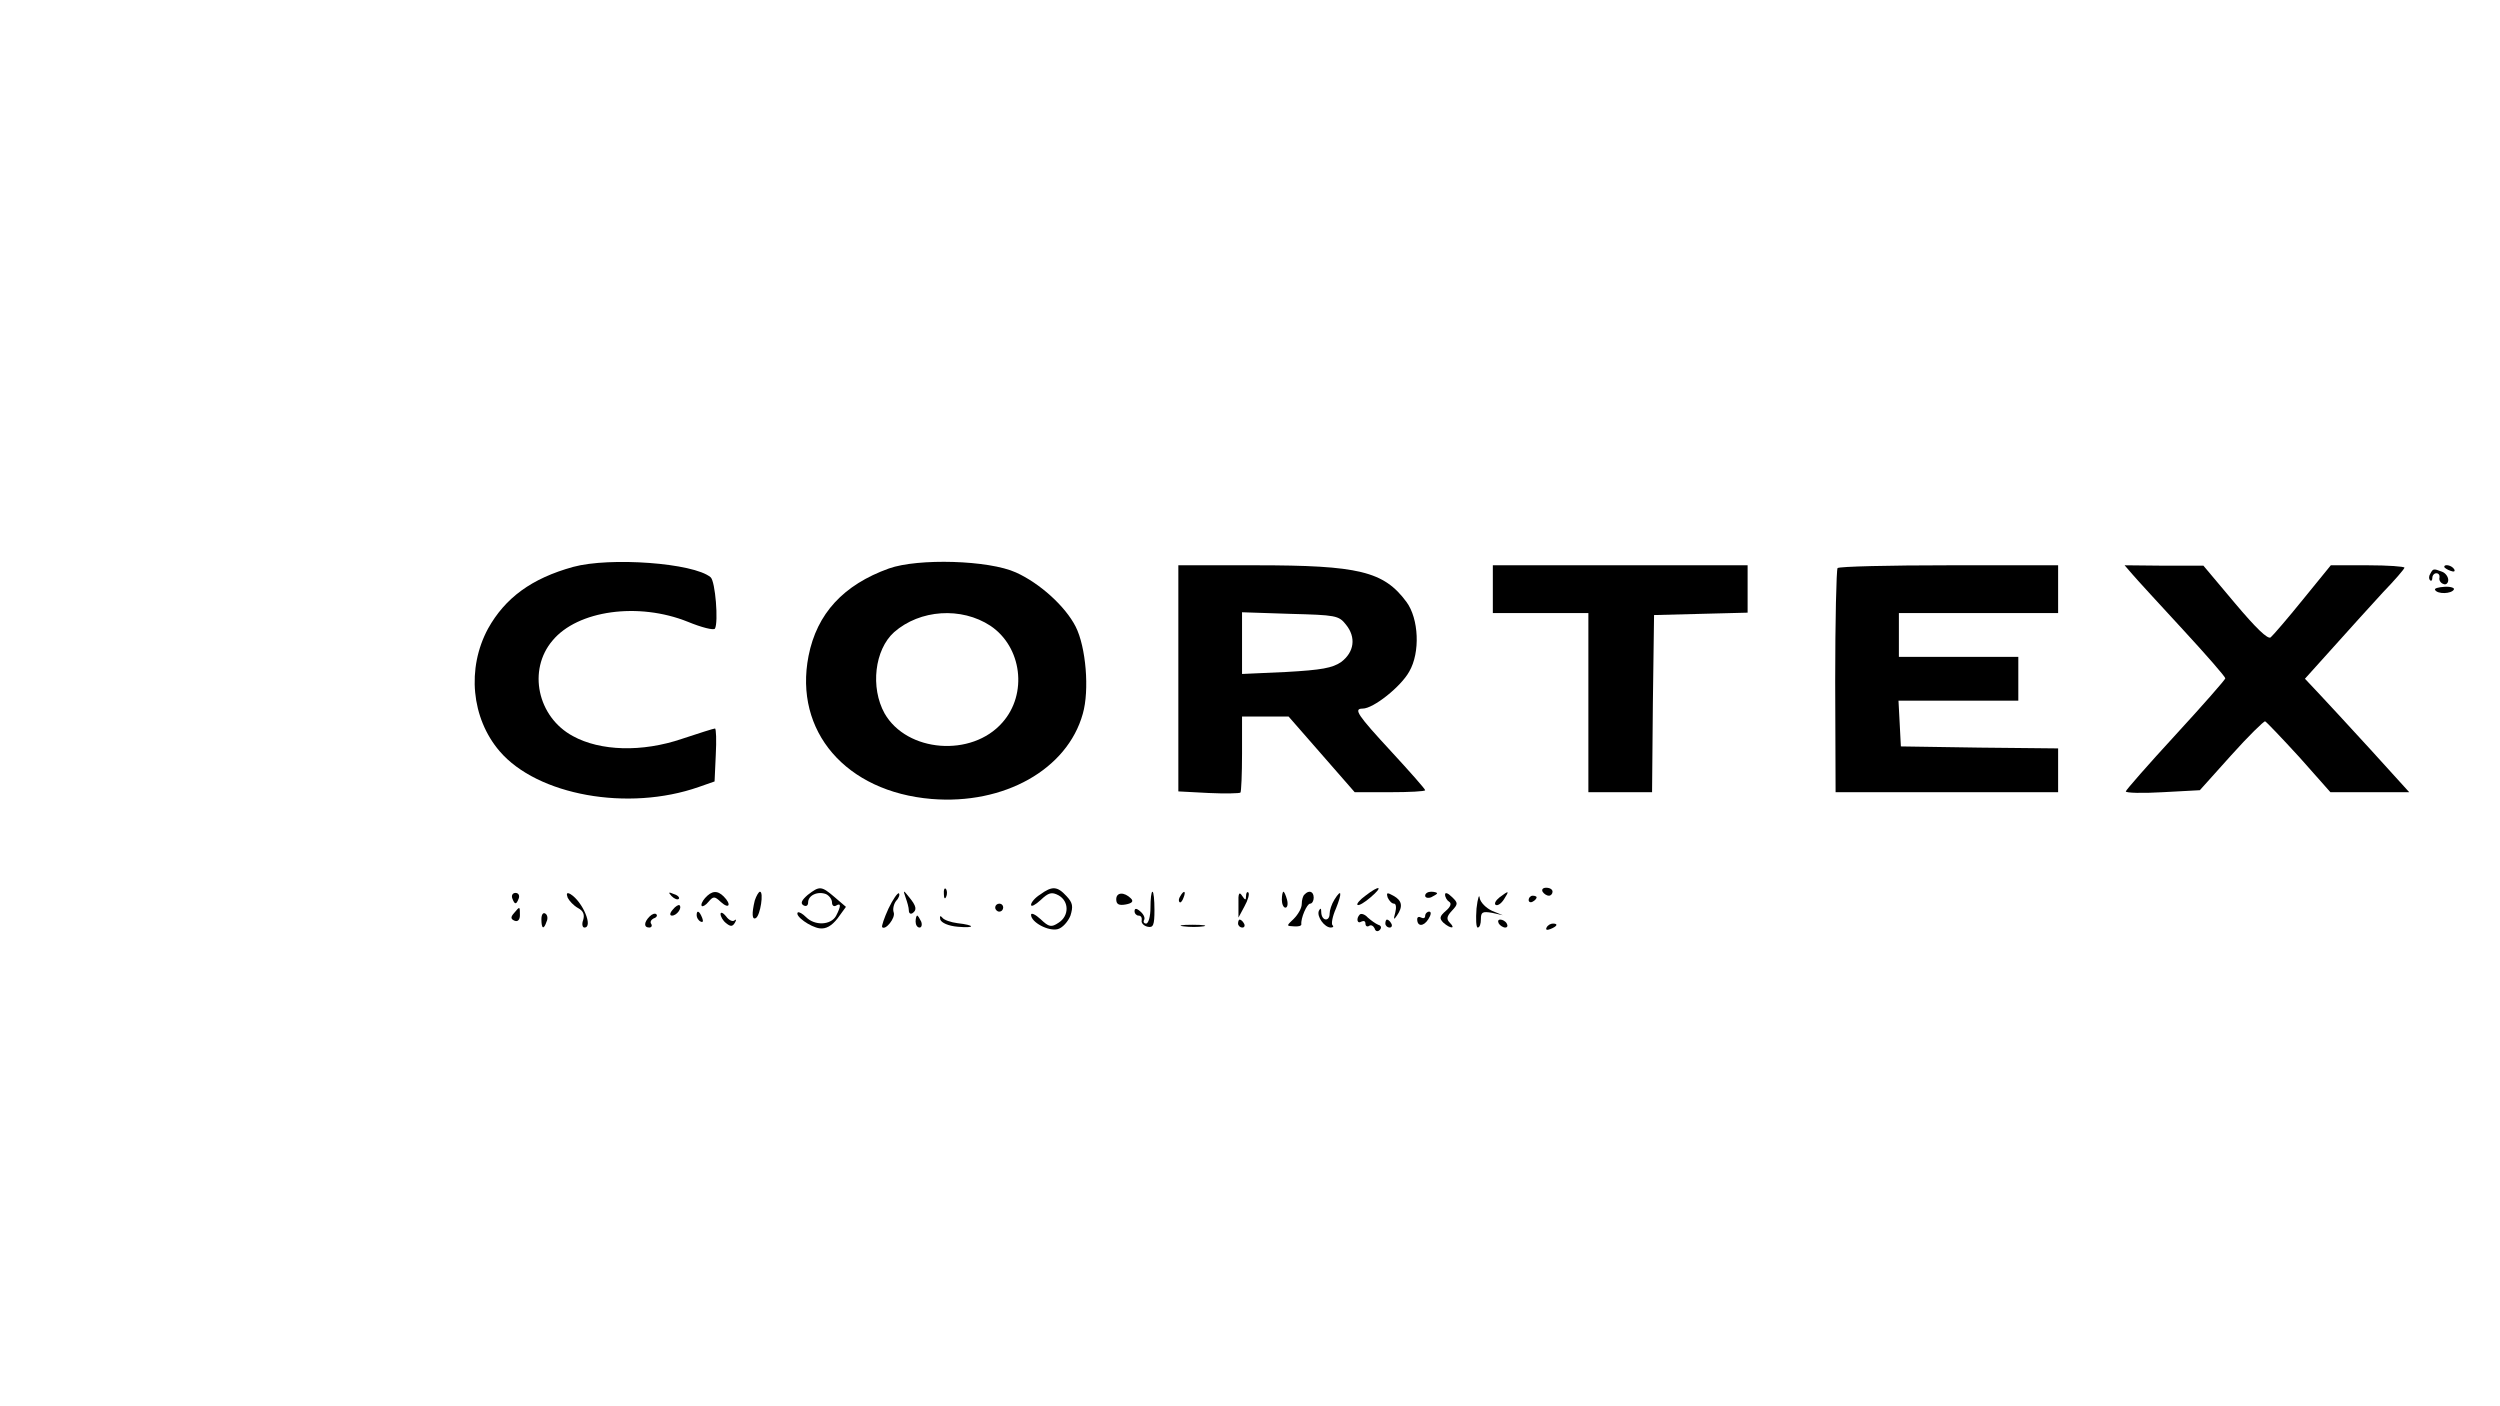
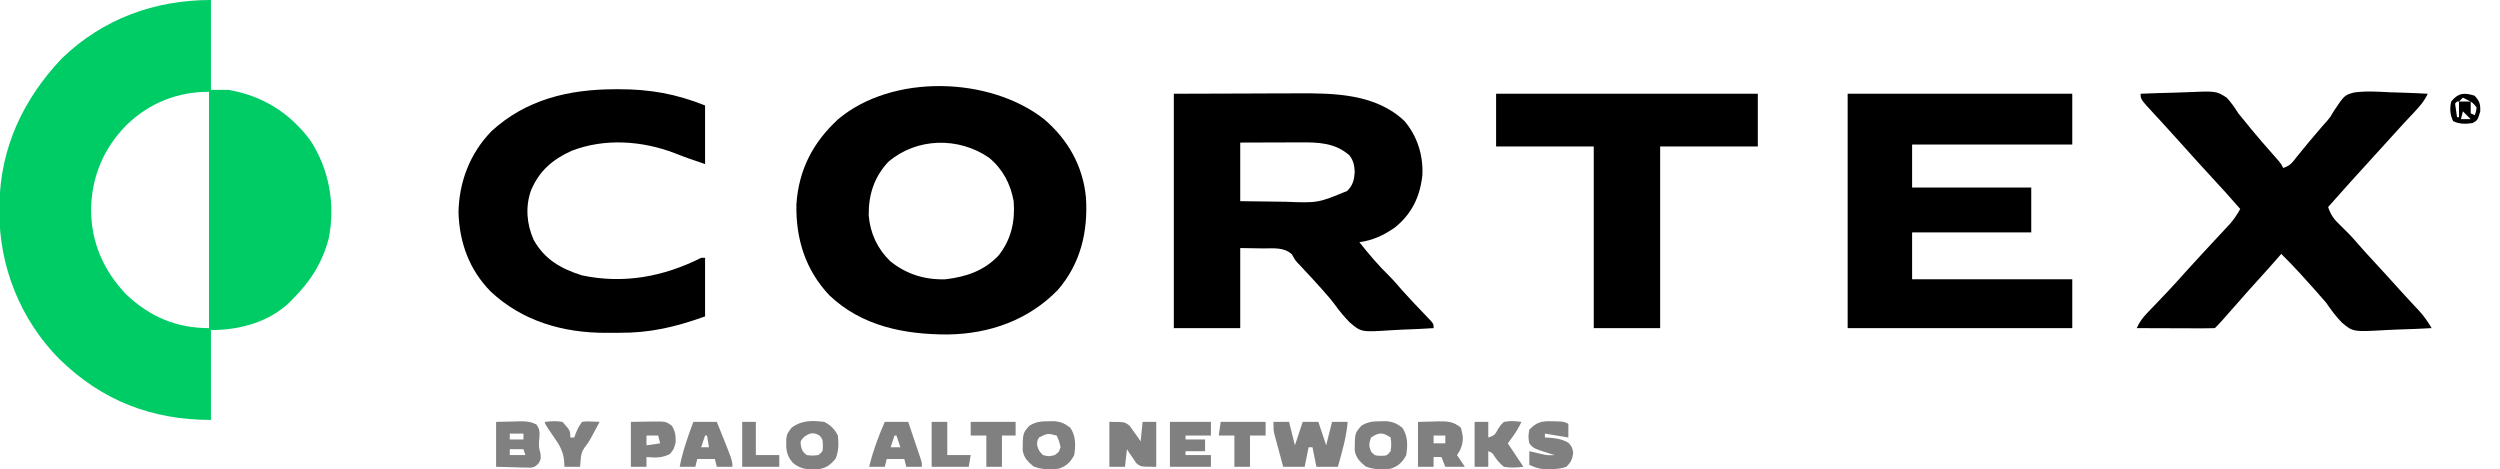
- <svg xmlns="http://www.w3.org/2000/svg" version="1.0" width="628pt" height="353pt" viewBox="0 0 628 353" preserveAspectRatio="xMidYMid meet">
-   <g transform="translate(0,353) scale(0.1,-0.1)" fill="#000000" stroke="none">
-     <path d="M1440 2106 c-105 -29 -171 -78 -214 -155 -54 -100 -42 -225 29 -308 95 -111 323 -152 500 -90 l40 14 3 66 c2 37 1 67 -2 67 -3 0 -41 -12 -83 -26 -100 -34 -205 -31 -274 7 -89 48 -114 166 -51 240 63 76 216 97 340 47 34 -14 65 -22 68 -17 9 16 1 119 -11 129 -43 36 -253 51 -345 26z" />
-     <path d="M2233 2102 c-114 -41 -181 -113 -202 -220 -37 -189 94 -341 309 -359 182 -15 341 74 380 214 17 59 8 168 -18 219 -26 51 -90 109 -150 136 -68 31 -246 36 -319 10z m255 -144 c79 -53 94 -171 30 -243 -77 -88 -240 -75 -296 23 -36 65 -25 160 24 204 65 57 169 64 242 16z" />
-     <path d="M2960 1826 l0 -284 76 -4 c42 -2 78 -1 80 1 2 2 4 46 4 98 l0 93 58 0 59 0 83 -95 83 -95 89 0 c48 0 88 2 88 5 0 3 -38 46 -85 97 -85 92 -96 108 -72 108 27 0 96 55 117 93 28 48 24 133 -7 175 -57 77 -120 92 -378 92 l-195 0 0 -284z m421 135 c26 -32 21 -69 -12 -94 -22 -15 -49 -20 -138 -25 l-111 -5 0 77 0 78 121 -4 c114 -3 122 -4 140 -27z" />
-     <path d="M3750 2050 l0 -60 120 0 120 0 0 -225 0 -225 80 0 80 0 2 223 3 222 118 3 117 3 0 59 0 60 -320 0 -320 0 0 -60z" />
-     <path d="M4616 2103 c-3 -4 -6 -132 -6 -285 l1 -278 280 0 279 0 0 55 0 55 -197 2 -198 3 -3 58 -3 57 151 0 150 0 0 55 0 55 -150 0 -150 0 0 55 0 55 200 0 200 0 0 60 0 60 -273 0 c-151 0 -277 -3 -281 -7z" />
-     <path d="M5356 2088 c11 -13 68 -75 127 -139 59 -64 107 -119 107 -123 0 -3 -56 -67 -125 -142 -69 -75 -125 -139 -125 -142 0 -4 42 -5 93 -2 l93 5 79 88 c43 48 82 86 85 85 4 -2 42 -42 86 -90 l78 -88 99 0 99 0 -98 108 c-54 59 -113 123 -131 142 l-33 35 72 80 c39 44 95 105 124 137 30 31 54 59 54 62 0 3 -42 6 -92 6 l-93 0 -70 -86 c-38 -47 -75 -90 -81 -95 -7 -6 -37 23 -90 86 l-79 94 -99 0 -99 1 19 -22z" />
-     <path d="M6140 2106 c0 -2 7 -7 16 -10 8 -3 12 -2 9 4 -6 10 -25 14 -25 6z" />
-     <path d="M6105 2089 c-4 -6 -4 -13 -1 -16 3 -4 6 -1 6 5 0 7 5 12 10 12 6 0 9 -5 8 -11 -2 -6 3 -14 10 -16 6 -3 12 2 12 10 0 8 -7 18 -16 21 -21 8 -22 8 -29 -5z" />
-     <path d="M6117 2048 c6 -11 41 -10 47 1 3 4 -8 8 -23 7 -16 -1 -27 -4 -24 -8z" />
-     <path d="M2029 1282 c-15 -13 -19 -21 -11 -26 7 -4 12 -1 12 7 0 18 24 29 45 21 8 -4 15 -13 15 -21 0 -8 5 -11 10 -8 13 8 13 -1 0 -26 -13 -23 -53 -25 -75 -3 -9 9 -18 14 -21 12 -8 -9 32 -37 55 -40 16 -2 30 6 45 25 l21 29 -28 24 c-34 29 -38 29 -68 6z" />
-     <path d="M2371 1284 c0 -11 3 -14 6 -6 3 7 2 16 -1 19 -3 4 -6 -2 -5 -13z" />
-     <path d="M2613 1283 c-13 -8 -23 -20 -23 -26 0 -6 11 0 24 12 20 19 28 21 45 12 27 -15 27 -52 0 -69 -18 -12 -24 -11 -45 9 -13 12 -24 17 -24 11 0 -19 44 -42 67 -36 12 3 26 19 32 34 7 23 6 32 -10 49 -23 25 -36 26 -66 4z" />
-     <path d="M3430 1280 c-14 -10 -23 -21 -20 -23 3 -3 18 6 33 19 33 28 23 32 -13 4z" />
-     <path d="M3875 1290 c3 -5 10 -10 16 -10 5 0 9 5 9 10 0 6 -7 10 -16 10 -8 0 -12 -4 -9 -10z" />
-     <path d="M1287 1273 c6 -16 10 -16 16 0 3 8 -1 14 -8 14 -7 0 -11 -6 -8 -14z" />
-     <path d="M1426 1275 c4 -8 15 -20 26 -26 13 -7 17 -16 13 -30 -4 -10 -2 -19 3 -19 23 0 -4 65 -35 84 -9 5 -11 2 -7 -9z" />
-     <path d="M1687 1279 c7 -7 15 -10 18 -7 3 3 -2 9 -12 12 -14 6 -15 5 -6 -5z" />
-     <path d="M1771 1274 c-7 -8 -11 -17 -8 -20 2 -2 10 2 17 11 12 14 15 14 31 -1 21 -19 27 -6 7 14 -16 16 -30 15 -47 -4z" />
-     <path d="M1896 1268 c-8 -33 -7 -50 3 -44 11 7 20 66 10 66 -3 0 -9 -10 -13 -22z" />
-     <path d="M2232 1248 c-11 -24 -18 -45 -16 -47 8 -9 34 23 29 37 -3 8 0 21 6 29 7 7 10 16 7 19 -3 2 -15 -15 -26 -38z" />
-     <path d="M2275 1275 c4 -11 8 -25 8 -32 0 -7 4 -10 9 -7 12 8 10 18 -8 40 -15 19 -16 19 -9 -1z" />
-     <path d="M2804 1271 c0 -13 7 -16 24 -13 16 3 20 8 13 15 -17 17 -37 16 -37 -2z" />
-     <path d="M2890 1250 c0 -22 -5 -40 -11 -40 -5 0 -8 4 -5 9 3 5 -1 14 -9 21 -10 9 -15 9 -15 1 0 -6 5 -11 10 -11 6 0 9 -5 8 -12 -2 -6 5 -14 15 -16 14 -3 17 4 17 42 0 25 -2 46 -5 46 -3 0 -5 -18 -5 -40z" />
-     <path d="M2965 1279 c-4 -6 -5 -12 -2 -15 2 -3 7 2 10 11 7 17 1 20 -8 4z" />
-     <path d="M3111 1260 l0 -35 15 28 c9 16 13 31 10 35 -3 3 -6 -1 -6 -9 0 -11 -2 -11 -10 1 -7 11 -10 6 -9 -20z" />
-     <path d="M3220 1270 c0 -11 4 -20 9 -20 5 0 7 9 4 20 -3 11 -7 20 -9 20 -2 0 -4 -9 -4 -20z" />
-     <path d="M3277 1283 c-4 -3 -7 -14 -7 -24 0 -10 -9 -26 -20 -37 -19 -18 -19 -18 0 -19 11 -1 19 1 19 5 -2 15 14 52 22 52 5 0 9 7 9 15 0 16 -12 20 -23 8z" />
-     <path d="M3352 1270 c-7 -11 -12 -27 -12 -35 0 -21 -20 -19 -21 3 0 11 -2 12 -6 4 -6 -14 14 -42 30 -42 6 0 8 3 4 6 -3 4 0 22 9 42 16 40 14 51 -4 22z" />
-     <path d="M3486 1275 c4 -8 10 -15 16 -15 5 0 6 -10 3 -22 -5 -18 -4 -20 4 -8 16 23 13 38 -9 50 -16 9 -18 8 -14 -5z" />
-     <path d="M3580 1280 c0 -5 7 -7 15 -4 8 4 15 8 15 10 0 2 -7 4 -15 4 -8 0 -15 -4 -15 -10z" />
-     <path d="M3630 1283 c0 -7 5 -15 10 -18 7 -4 4 -13 -8 -23 -16 -14 -17 -19 -6 -30 17 -15 32 -16 16 0 -9 9 -8 16 5 30 16 17 16 20 0 35 -10 10 -17 12 -17 6z" />
-     <path d="M3709 1248 c-2 -27 -1 -48 3 -48 5 0 8 9 8 21 0 18 4 20 28 16 l27 -6 -27 11 c-15 7 -29 21 -31 32 -1 12 -5 0 -8 -26z" />
-     <path d="M3767 1276 c-10 -8 -14 -16 -10 -19 5 -3 14 3 21 14 14 22 13 23 -11 5z" />
-     <path d="M3840 1269 c0 -5 5 -7 10 -4 6 3 10 8 10 11 0 2 -4 4 -10 4 -5 0 -10 -5 -10 -11z" />
-     <path d="M1690 1245 c-8 -9 -8 -15 -2 -15 12 0 26 19 19 26 -2 2 -10 -2 -17 -11z" />
-     <path d="M2500 1250 c0 -5 5 -10 10 -10 6 0 10 5 10 10 0 6 -4 10 -10 10 -5 0 -10 -4 -10 -10z" />
-     <path d="M1291 1236 c-9 -10 -8 -15 2 -19 8 -3 13 3 13 14 0 23 0 23 -15 5z" />
-     <path d="M1360 1221 c0 -25 6 -27 13 -6 4 8 2 17 -3 20 -6 4 -10 -3 -10 -14z" />
-     <path d="M1632 1228 c-15 -15 -15 -28 -1 -28 5 0 8 4 5 9 -4 5 0 11 6 14 7 2 10 7 7 10 -3 4 -11 1 -17 -5z" />
-     <path d="M1750 1231 c0 -6 4 -13 10 -16 6 -3 7 1 4 9 -7 18 -14 21 -14 7z" />
-     <path d="M1810 1234 c0 -6 6 -17 14 -23 11 -9 16 -9 22 1 4 7 4 10 -1 6 -4 -4 -14 0 -21 10 -7 9 -14 12 -14 6z" />
-     <path d="M3416 1233 c-10 -10 -7 -25 4 -18 6 3 10 1 10 -5 0 -6 4 -9 9 -6 5 4 11 0 14 -6 2 -8 8 -9 13 -4 5 5 4 11 -4 13 -7 3 -18 11 -26 18 -7 8 -16 11 -20 8z" />
-     <path d="M3580 1229 c0 -5 -4 -7 -10 -4 -5 3 -10 2 -10 -4 0 -19 16 -19 28 0 7 11 8 19 2 19 -5 0 -10 -5 -10 -11z" />
-     <path d="M2300 1215 c0 -8 4 -15 10 -15 5 0 7 7 4 15 -4 8 -8 15 -10 15 -2 0 -4 -7 -4 -15z" />
-     <path d="M2362 1220 c3 -8 20 -16 44 -18 45 -4 44 4 -1 9 -16 2 -34 8 -38 14 -5 6 -7 4 -5 -5z" />
-     <path d="M3110 1210 c0 -5 5 -10 11 -10 5 0 7 5 4 10 -3 6 -8 10 -11 10 -2 0 -4 -4 -4 -10z" />
-     <path d="M3480 1210 c0 -5 5 -10 11 -10 5 0 7 5 4 10 -3 6 -8 10 -11 10 -2 0 -4 -4 -4 -10z" />
-     <path d="M3765 1210 c3 -5 11 -10 16 -10 6 0 7 5 4 10 -3 6 -11 10 -16 10 -6 0 -7 -4 -4 -10z" />
-     <path d="M2973 1203 c15 -2 37 -2 50 0 12 2 0 4 -28 4 -27 0 -38 -2 -22 -4z" />
-     <path d="M3885 1200 c-3 -6 1 -7 9 -4 18 7 21 14 7 14 -6 0 -13 -4 -16 -10z" />
-   </g>
+ <svg xmlns="http://www.w3.org/2000/svg" version="1.1" width="1280" height="240">
+   <path d="M0 0 C0 15.18 0 30.36 0 46 C2.97 46 5.94 46 9 46 C26.421 49.066 40.384 57.722 50.938 71.938 C60.621 86.794 63.747 104.709 60.312 122.094 C57.013 134.523 51.023 143.945 42 153 C41.459 153.565 40.917 154.129 40.359 154.711 C29.502 165.075 14.504 169 0 169 C0 184.18 0 199.36 0 215 C-30.296 215 -55.838 205.148 -77.688 183.75 C-97.498 163.7 -108.459 136.42 -108.312 108.312 C-108.307 107.17 -108.301 106.027 -108.295 104.85 C-107.88 75.761 -96.131 50.704 -76.25 29.812 C-55.254 9.634 -28.906 0 0 0 Z M-42.938 63.742 C-54.862 75.667 -61.066 90.35 -61.375 107.125 C-61.327 124.066 -55.1 138.394 -43.441 150.684 C-31.32 162.185 -17.641 168 -1 168 C-1 128.07 -1 88.14 -1 47 C-17.128 47 -31.254 52.606 -42.938 63.742 Z " fill="#00CC66" transform="translate(108,0)" />
+   <path d="M0 0 C12.18 10.419 19.848 23.889 21.406 39.969 C22.562 57.457 18.7 73.922 7.031 87.406 C-7.959 102.825 -27.87 109.906 -49.219 110.21 C-71.369 110.278 -93.344 106.011 -109.969 90.156 C-122.231 77.167 -127.182 61.219 -126.836 43.574 C-125.647 25.868 -118.399 11.957 -105.477 0.012 C-77.707 -23.333 -27.957 -21.894 0 0 Z M-79.766 21.824 C-87.067 29.641 -89.961 38.751 -89.805 49.289 C-89.092 58.338 -85.316 66.409 -78.777 72.723 C-70.546 79.358 -61.122 82.276 -50.594 81.969 C-39.96 80.743 -30.649 77.622 -23.219 69.656 C-16.795 61.449 -14.789 52.196 -15.594 41.969 C-17.194 33.099 -21.256 25.401 -28.281 19.656 C-43.867 8.989 -65.226 9.403 -79.766 21.824 Z " fill="#000000" transform="translate(534.5938,61.03125)" />
+   <path d="M0 0 C19.336 -0.062 19.336 -0.062 39.062 -0.125 C43.103 -0.143 47.143 -0.161 51.305 -0.18 C56.315 -0.189 56.315 -0.189 58.676 -0.191 C60.292 -0.194 61.908 -0.201 63.524 -0.211 C82.466 -0.325 103.395 0.072 118.039 13.93 C124.634 21.591 127.77 31.597 127.25 41.672 C126.073 52.63 121.921 61.407 113.211 68.465 C107.456 72.461 101.961 75.052 95 76 C99.779 82.018 104.615 87.774 110.125 93.133 C112.485 95.483 114.628 97.982 116.793 100.512 C118.678 102.637 120.598 104.707 122.551 106.77 C123.188 107.444 123.825 108.118 124.482 108.812 C125.776 110.178 127.075 111.539 128.377 112.897 C128.973 113.526 129.57 114.156 130.184 114.805 C130.726 115.372 131.268 115.939 131.826 116.523 C133 118 133 118 133 120 C127.685 120.35 122.376 120.602 117.052 120.769 C115.248 120.839 113.444 120.934 111.643 121.056 C95.895 122.097 95.895 122.097 89.955 116.964 C87.08 114.059 84.567 110.94 82.179 107.627 C80.721 105.615 79.106 103.776 77.438 101.938 C76.924 101.342 76.411 100.746 75.883 100.133 C72.744 96.577 69.501 93.118 66.261 89.654 C65.769 89.125 65.277 88.596 64.77 88.051 C64.283 87.539 63.796 87.027 63.294 86.499 C62 85 62 85 60.402 82.156 C56.275 78.452 51.087 79.217 45.75 79.188 C39.934 79.095 39.934 79.095 34 79 C34 92.53 34 106.06 34 120 C22.78 120 11.56 120 0 120 C0 80.4 0 40.8 0 0 Z M34 25 C34 34.9 34 44.8 34 55 C39.781 55.092 45.559 55.172 51.34 55.22 C53.302 55.24 55.264 55.267 57.226 55.302 C73.767 55.943 73.767 55.943 88.752 49.764 C91.722 46.89 92.382 43.953 92.625 40 C92.436 36.605 91.991 34.298 89.938 31.562 C82.484 25.06 74.055 24.845 64.664 24.902 C63.345 24.904 63.345 24.904 61.999 24.907 C59.208 24.912 56.416 24.925 53.625 24.938 C51.725 24.943 49.826 24.947 47.926 24.951 C43.284 24.961 38.642 24.981 34 25 Z " fill="#000000" transform="translate(601,48)" />
+   <path d="M0 0 C37.95 0 75.9 0 115 0 C115 8.58 115 17.16 115 26 C87.94 26 60.88 26 33 26 C33 33.26 33 40.52 33 48 C53.13 48 73.26 48 94 48 C94 55.59 94 63.18 94 71 C73.87 71 53.74 71 33 71 C33 78.92 33 86.84 33 95 C60.06 95 87.12 95 115 95 C115 103.25 115 111.5 115 120 C77.05 120 39.1 120 0 120 C0 80.4 0 40.8 0 0 Z " fill="#000000" transform="translate(946,48)" />
+   <path d="M0 0 C5.674 -0.249 11.345 -0.429 17.023 -0.549 C18.95 -0.599 20.878 -0.667 22.804 -0.754 C38.784 -1.457 38.784 -1.457 44.175 2.088 C46.461 4.616 48.218 7.102 50 10 C51.396 11.746 52.811 13.477 54.25 15.188 C54.977 16.087 55.704 16.987 56.453 17.914 C60.106 22.387 63.934 26.713 67.747 31.05 C68.284 31.664 68.822 32.278 69.375 32.91 C69.857 33.458 70.339 34.006 70.836 34.571 C72 36 72 36 73 38 C76.7 36.767 77.547 35.362 79.938 32.312 C83.96 27.272 88.091 22.352 92.31 17.476 C92.774 16.939 93.237 16.401 93.715 15.848 C94.23 15.278 94.745 14.709 95.275 14.123 C97.143 11.922 97.143 11.922 98.881 8.913 C104.317 0.774 104.317 0.774 109.159 -0.623 C115.305 -1.496 121.45 -1.095 127.625 -0.75 C129.506 -0.69 131.388 -0.635 133.27 -0.586 C137.851 -0.455 142.423 -0.248 147 0 C145.134 4.025 142.468 6.937 139.438 10.125 C138.343 11.292 137.249 12.46 136.156 13.629 C135.617 14.203 135.079 14.776 134.523 15.368 C132.465 17.573 130.449 19.814 128.438 22.062 C125.149 25.731 121.833 29.372 118.5 33 C110.915 41.258 103.438 49.61 96 58 C97.352 62.084 99.069 64.377 102.188 67.312 C105.014 70.045 107.752 72.767 110.312 75.75 C113.42 79.369 116.632 82.878 119.875 86.375 C124.191 91.032 128.468 95.719 132.699 100.453 C134.417 102.354 136.147 104.237 137.895 106.109 C138.389 106.642 138.884 107.174 139.394 107.722 C140.354 108.753 141.317 109.78 142.283 110.803 C144.97 113.694 147.024 116.597 149 120 C143.239 120.324 137.483 120.559 131.715 120.714 C129.759 120.779 127.803 120.867 125.85 120.981 C108.743 121.947 108.743 121.947 103.088 117.191 C99.979 114.063 97.495 110.629 95 107 C93.833 105.628 92.652 104.268 91.438 102.938 C90.913 102.332 90.388 101.726 89.848 101.102 C87.391 98.307 84.887 95.558 82.375 92.812 C81.919 92.313 81.463 91.813 80.994 91.299 C78.073 88.114 75.074 85.035 72 82 C71.611 82.45 71.221 82.9 70.82 83.363 C67.262 87.454 63.654 91.494 60 95.5 C56.555 99.278 53.155 103.087 49.801 106.945 C40.908 117.092 40.908 117.092 38 120 C35.043 120.089 32.109 120.115 29.152 120.098 C27.823 120.096 27.823 120.096 26.466 120.093 C23.623 120.088 20.78 120.075 17.938 120.062 C16.015 120.057 14.092 120.053 12.17 120.049 C7.447 120.038 2.723 120.021 -2 120 C-0.609 116.888 1.023 114.696 3.379 112.242 C4.048 111.539 4.718 110.836 5.407 110.112 C6.474 109.005 6.474 109.005 7.562 107.875 C9.028 106.337 10.493 104.798 11.957 103.258 C13.012 102.15 13.012 102.15 14.088 101.021 C17.056 97.884 19.931 94.668 22.805 91.445 C25.467 88.479 28.169 85.551 30.875 82.625 C31.629 81.808 31.629 81.808 32.399 80.974 C34.959 78.201 37.527 75.435 40.105 72.68 C41.091 71.62 42.077 70.56 43.062 69.5 C43.94 68.562 44.818 67.623 45.723 66.656 C47.821 64.209 49.444 61.815 51 59 C46.305 53.528 41.452 48.215 36.552 42.928 C31.986 37.995 27.483 33.008 23 28 C17.078 21.394 17.078 21.394 11.094 14.844 C10.601 14.309 10.107 13.774 9.599 13.222 C8.64 12.183 7.68 11.146 6.717 10.11 C0 2.832 0 2.832 0 0 Z " fill="#000000" transform="translate(1096,48)" />
+   <path d="M0 0 C0.688 -0.003 1.375 -0.005 2.084 -0.008 C18.049 -0.014 31.397 2.346 46.312 8.312 C46.312 18.212 46.312 28.113 46.312 38.312 C41.021 36.549 35.953 34.82 30.812 32.75 C14.079 26.323 -5.176 24.97 -22.125 31.562 C-31.92 36.045 -38.673 41.894 -42.863 51.93 C-45.751 60.277 -45.039 68.963 -41.496 77.023 C-35.932 87.12 -27.504 91.904 -16.688 95.312 C4.572 99.807 25.06 96.026 44.312 86.312 C44.972 86.312 45.633 86.312 46.312 86.312 C46.312 96.213 46.312 106.112 46.312 116.312 C30.842 121.838 17.986 124.852 1.83 124.704 C-0.254 124.687 -2.336 124.704 -4.42 124.723 C-26.332 124.758 -47.181 118.81 -63.43 103.605 C-74.343 92.522 -79.419 78.708 -79.938 63.25 C-79.7 47.476 -74.085 32.849 -63.055 21.484 C-45.291 5.187 -23.468 0.085 0 0 Z " fill="#000000" transform="translate(314.6875,45.6875)" />
+   <path d="M0 0 C44.22 0 88.44 0 134 0 C134 8.91 134 17.82 134 27 C117.5 27 101 27 84 27 C84 57.69 84 88.38 84 120 C72.78 120 61.56 120 50 120 C50 89.31 50 58.62 50 27 C33.5 27 17 27 0 27 C0 18.09 0 9.18 0 0 Z " fill="#000000" transform="translate(766,48)" />
+   <path d="M0 0 C2.64 0 5.28 0 8 0 C8.99 3.96 9.98 7.92 11 12 C12.32 8.04 13.64 4.08 15 0 C17.64 0 20.28 0 23 0 C24.32 3.96 25.64 7.92 27 12 C27.99 8.04 28.98 4.08 30 0 C32.64 0 35.28 0 38 0 C37.355 7.907 35.13 15.391 33 23 C29.37 23 25.74 23 22 23 C21.34 19.7 20.68 16.4 20 13 C19.34 13 18.68 13 18 13 C17.34 16.3 16.68 19.6 16 23 C12.37 23 8.74 23 5 23 C4.161 19.918 3.328 16.835 2.5 13.75 C2.262 12.877 2.023 12.005 1.777 11.105 C1.552 10.261 1.326 9.417 1.094 8.547 C0.884 7.772 0.675 6.997 0.459 6.198 C0 4 0 4 0 0 Z " fill="#808080" transform="translate(652,216)" />
+   <path d="M0 0 C8 0 8 0 10.531 2.188 C11.181 3.116 11.831 4.044 12.5 5 C13.17 5.928 13.841 6.856 14.531 7.812 C15.016 8.534 15.501 9.256 16 10 C16.33 6.7 16.66 3.4 17 0 C19.31 0 21.62 0 24 0 C24 7.59 24 15.18 24 23 C16 23 16 23 13.688 21.031 C12.852 19.778 12.852 19.778 12 18.5 C11.422 17.665 10.845 16.829 10.25 15.969 C9.838 15.319 9.425 14.669 9 14 C8.67 16.97 8.34 19.94 8 23 C5.36 23 2.72 23 0 23 C0 15.41 0 7.82 0 0 Z " fill="#808080" transform="translate(568,216)" />
+   <path d="M0 0 C2.888 -0.062 5.775 -0.124 8.75 -0.188 C9.653 -0.215 10.557 -0.242 11.487 -0.27 C14.99 -0.307 17.396 -0.305 20.562 1.293 C22.854 4.014 22.244 6.577 22 10 C21.886 13.016 21.886 13.016 22.688 15.938 C23 19 23 19 21.811 21.167 C20 23 20 23 17.823 23.454 C17.001 23.433 16.179 23.412 15.332 23.391 C14.527 23.381 13.723 23.371 12.894 23.36 C11.369 23.306 11.369 23.306 9.812 23.25 C6.574 23.168 3.336 23.085 0 23 C0 15.41 0 7.82 0 0 Z M7 6 C7 6.99 7 7.98 7 9 C9.31 9 11.62 9 14 9 C14 8.01 14 7.02 14 6 C11.69 6 9.38 6 7 6 Z M7 14 C7 14.99 7 15.98 7 17 C9.64 17 12.28 17 15 17 C14.67 16.01 14.34 15.02 14 14 C11.69 14 9.38 14 7 14 Z " fill="#808080" transform="translate(254,216)" />
+   <path d="M0 0 C2.702 -0.062 5.404 -0.124 8.188 -0.188 C9.029 -0.215 9.871 -0.242 10.739 -0.27 C15.275 -0.32 18.403 -0.087 22 3 C23.266 7.826 23.463 9.872 21.562 14.5 C20.789 15.738 20.789 15.738 20 17 C21.98 19.97 21.98 19.97 24 23 C20.7 23 17.4 23 14 23 C13.34 21.35 12.68 19.7 12 18 C10.68 18 9.36 18 8 18 C8 19.65 8 21.3 8 23 C5.36 23 2.72 23 0 23 C0 15.41 0 7.82 0 0 Z M8 7 C8 8.32 8 9.64 8 11 C9.98 11 11.96 11 14 11 C14 9.68 14 8.36 14 7 C12.02 7 10.04 7 8 7 Z " fill="#808080" transform="translate(726,216)" />
+   <path d="M0 0 C1.02 -0.017 2.039 -0.034 3.09 -0.051 C6.52 0.368 8.334 1.21 11.062 3.312 C13.944 7.534 13.836 12.399 13.062 17.312 C11.175 20.934 8.994 23.002 5.062 24.312 C0.483 24.716 -3.607 24.878 -7.875 23.062 C-10.727 20.642 -12.709 18.688 -13.336 14.91 C-13.255 6.103 -13.255 6.103 -9.938 2.312 C-6.629 0.209 -3.881 0.015 0 0 Z M-4.938 8.312 C-6.048 11.327 -6.227 12.682 -4.875 15.625 C-2.975 17.598 -2.975 17.598 0.125 17.688 C3.181 17.602 3.181 17.602 5.062 15.312 C5.479 11.812 5.479 11.812 5.062 8.312 C0.963 5.58 -0.838 5.58 -4.938 8.312 Z " fill="#808080" transform="translate(706.9375,215.6875)" />
+   <path d="M0 0 C1.02 -0.017 2.039 -0.034 3.09 -0.051 C6.52 0.368 8.334 1.21 11.062 3.312 C13.944 7.534 13.836 12.399 13.062 17.312 C11.175 20.934 8.994 23.002 5.062 24.312 C0.483 24.716 -3.607 24.878 -7.875 23.062 C-10.727 20.642 -12.709 18.688 -13.336 14.91 C-13.255 6.103 -13.255 6.103 -9.938 2.312 C-6.629 0.209 -3.881 0.015 0 0 Z M-4.938 8.312 C-5.952 10.119 -5.952 10.119 -5.938 12.312 C-5.017 15.152 -5.017 15.152 -2.938 17.312 C0.062 18.062 0.062 18.062 3.062 17.312 C5.229 15.812 5.229 15.812 6.062 13.312 C5.35 10.091 5.35 10.091 4.062 7.312 C-0.678 6.126 -0.678 6.126 -4.938 8.312 Z " fill="#808080" transform="translate(536.9375,215.6875)" />
+   <path d="M0 0 C3.233 1.62 5.362 3.724 7 7 C7.433 11.237 7.449 14.914 5.812 18.875 C3.058 22.104 0.942 23.766 -3.371 24.285 C-8.358 24.456 -12.046 24.355 -16 21 C-19.582 17.033 -19.554 13.813 -19.43 8.637 C-19 6 -19 6 -16.625 2.875 C-11.386 -0.867 -6.312 -0.757 0 0 Z M-10.312 7.688 C-12.281 9.877 -12.281 9.877 -11.875 12.625 C-11.135 15.144 -11.135 15.144 -9 17 C-6 17.333 -6 17.333 -3 17 C-0.702 15.121 -0.702 15.121 -0.688 12.062 C-0.754 9.053 -0.754 9.053 -2.25 7.125 C-5.356 5.128 -7.457 5.604 -10.312 7.688 Z " fill="#808080" transform="translate(422,216)" />
+   <path d="M0 0 C6.93 0 13.86 0 21 0 C21 2.31 21 4.62 21 7 C16.71 7 12.42 7 8 7 C8 7.66 8 8.32 8 9 C11.3 9 14.6 9 18 9 C18 10.98 18 12.96 18 15 C14.7 15 11.4 15 8 15 C8 15.66 8 16.32 8 17 C12.29 17 16.58 17 21 17 C21 18.98 21 20.96 21 23 C14.07 23 7.14 23 0 23 C0 15.41 0 7.82 0 0 Z " fill="#808080" transform="translate(599,216)" />
+   <path d="M0 0 C1.707 0.037 1.707 0.037 3.449 0.074 C6.312 0.312 6.312 0.312 8.312 1.312 C8.312 3.623 8.312 5.933 8.312 8.312 C2.373 7.322 2.373 7.322 -3.688 6.312 C-3.688 6.973 -3.688 7.633 -3.688 8.312 C-3.096 8.338 -2.504 8.364 -1.895 8.391 C2.083 8.676 4.838 9.051 8.375 11 C10.312 13.312 10.312 13.312 10.812 16.312 C10.269 19.571 9.631 20.994 7.312 23.312 C4.277 24.324 2.115 24.478 -1.062 24.5 C-2.466 24.521 -2.466 24.521 -3.898 24.543 C-6.849 24.299 -9.011 23.544 -11.688 22.312 C-11.688 20.003 -11.688 17.692 -11.688 15.312 C-10.783 15.529 -10.783 15.529 -9.859 15.75 C-9.06 15.936 -8.261 16.121 -7.438 16.312 C-6.649 16.498 -5.86 16.684 -5.047 16.875 C-2.432 17.434 -2.432 17.434 1.312 17.312 C0.709 17.131 0.106 16.949 -0.516 16.762 C-9.544 13.922 -9.544 13.922 -11.688 11.312 C-12.25 7.875 -12.25 7.875 -11.688 4.312 C-7.943 0.416 -5.316 -0.176 0 0 Z " fill="#808080" transform="translate(794.6875,215.6875)" />
+   <path d="M0 0 C3.96 0 7.92 0 12 0 C20 19.714 20 19.714 20 23 C17.36 23 14.72 23 12 23 C11.67 21.68 11.34 20.36 11 19 C8.03 19 5.06 19 2 19 C1.67 20.32 1.34 21.64 1 23 C-1.64 23 -4.28 23 -7 23 C-5.485 15.013 -2.832 7.599 0 0 Z M6 7 C5.34 8.98 4.68 10.96 4 13 C5.32 13 6.64 13 8 13 C7.67 11.02 7.34 9.04 7 7 C6.67 7 6.34 7 6 7 Z " fill="#808080" transform="translate(355,216)" />
+   <path d="M0 0 C3.96 0 7.92 0 12 0 C13.17 3.457 14.336 6.916 15.5 10.375 C15.834 11.36 16.168 12.345 16.512 13.359 C16.828 14.3 17.143 15.241 17.469 16.211 C17.909 17.515 17.909 17.515 18.357 18.845 C19 21 19 21 19 23 C16.36 23 13.72 23 11 23 C10.67 21.68 10.34 20.36 10 19 C7.03 19 4.06 19 1 19 C0.67 20.32 0.34 21.64 0 23 C-2.64 23 -5.28 23 -8 23 C-6.052 14.957 -3.303 7.588 0 0 Z M5 7 C4.34 8.98 3.68 10.96 3 13 C4.65 13 6.3 13 8 13 C7.34 11.02 6.68 9.04 6 7 C5.67 7 5.34 7 5 7 Z " fill="#808080" transform="translate(453,216)" />
+   <path d="M0 0 C2.723 -0.041 5.445 -0.083 8.25 -0.125 C9.101 -0.143 9.952 -0.161 10.829 -0.18 C17.964 -0.233 17.964 -0.233 21 2 C22.835 5.058 23 6.976 22.938 10.562 C22 14 22 14 20 16.438 C15.926 18.559 12.502 18.353 8 18 C8 19.65 8 21.3 8 23 C5.36 23 2.72 23 0 23 C0 15.41 0 7.82 0 0 Z M8 7 C8 8.65 8 10.3 8 12 C11.465 11.505 11.465 11.505 15 11 C14.67 9.68 14.34 8.36 14 7 C12.02 7 10.04 7 8 7 Z " fill="#808080" transform="translate(323,216)" />
+   <path d="M0 0 C2.31 0 4.62 0 7 0 C7 2.64 7 5.28 7 8 C10.457 6.848 10.484 6.447 12.125 3.438 C13.395 1.523 13.395 1.523 15 0 C18.083 -0.611 20.9 -0.426 24 0 C22.679 2.791 21.196 5.258 19.375 7.75 C18.929 8.364 18.483 8.977 18.023 9.609 C17.517 10.298 17.517 10.298 17 11 C17.578 11.866 18.155 12.732 18.75 13.625 C21.875 18.312 21.875 18.312 25 23 C21.572 23.427 18.413 23.601 15 23 C12.952 21.383 11.641 19.765 10.156 17.629 C9.082 15.845 9.082 15.845 7 15 C7 17.64 7 20.28 7 23 C4.69 23 2.38 23 0 23 C0 15.41 0 7.82 0 0 Z " fill="#808080" transform="translate(755,216)" />
+   <path d="M0 0 C3.074 -0.355 5.94 -0.527 9 0 C13 4.488 13 4.488 13 8 C13.66 8 14.32 8 15 8 C15.289 7.237 15.578 6.474 15.875 5.688 C17 3 17 3 19 0 C21.164 -0.293 21.164 -0.293 23.625 -0.188 C24.442 -0.16 25.26 -0.133 26.102 -0.105 C27.041 -0.053 27.041 -0.053 28 0 C27.067 1.752 26.128 3.502 25.188 5.25 C24.665 6.225 24.143 7.199 23.605 8.203 C22 11 22 11 20.344 13.094 C18.818 15.258 18.53 16.635 18.312 19.25 C18.209 20.488 18.106 21.725 18 23 C15.36 23 12.72 23 10 23 C9.929 21.833 9.858 20.667 9.785 19.465 C9.183 14.65 7.194 11.468 4.438 7.562 C0 1.051 0 1.051 0 0 Z " fill="#808080" transform="translate(279,216)" />
+   <path d="M0 0 C7.59 0 15.18 0 23 0 C23 2.31 23 4.62 23 7 C20.36 7 17.72 7 15 7 C15 12.28 15 17.56 15 23 C12.36 23 9.72 23 7 23 C7 17.72 7 12.44 7 7 C4.36 7 1.72 7 -1 7 C-0.67 4.69 -0.34 2.38 0 0 Z " fill="#808080" transform="translate(625,216)" />
+   <path d="M0 0 C7.59 0 15.18 0 23 0 C23 2.31 23 4.62 23 7 C20.69 7 18.38 7 16 7 C16 12.28 16 17.56 16 23 C13.36 23 10.72 23 8 23 C8 17.72 8 12.44 8 7 C5.36 7 2.72 7 0 7 C0 4.69 0 2.38 0 0 Z " fill="#808080" transform="translate(497,216)" />
+   <path d="M0 0 C2.64 0 5.28 0 8 0 C8 5.61 8 11.22 8 17 C11.96 17 15.92 17 20 17 C19.67 18.98 19.34 20.96 19 23 C12.73 23 6.46 23 0 23 C0 15.41 0 7.82 0 0 Z " fill="#808080" transform="translate(477,216)" />
+   <path d="M0 0 C2.31 0 4.62 0 7 0 C7 5.61 7 11.22 7 17 C10.96 17 14.92 17 19 17 C19 18.98 19 20.96 19 23 C12.73 23 6.46 23 0 23 C0 15.41 0 7.82 0 0 Z " fill="#808080" transform="translate(380,216)" />
+   <path d="M0 0 C2.594 2.837 3.029 4.285 2.875 8.125 C1.535 12.528 1.535 12.528 -1 14 C-4.557 14.535 -7.745 14.627 -11 13 C-12.64 9.72 -12.742 6.521 -12 3 C-8.404 -1.468 -5.347 -1.683 0 0 Z M-6 1 C-6.66 1.66 -7.32 2.32 -8 3 C-6.02 3 -4.04 3 -2 3 C-3.32 2.34 -4.64 1.68 -6 1 Z M-9 3 C-9.33 3.33 -9.66 3.66 -10 4 C-9.713 6.339 -9.381 8.674 -9 11 C-8.67 11 -8.34 11 -8 11 C-8 8.36 -8 5.72 -8 3 C-8.33 3 -8.66 3 -9 3 Z M-2 3 C-2 4.98 -2 6.96 -2 9 C-1.01 9.495 -1.01 9.495 0 10 C0.772 8.163 0.772 8.163 1 6 C-0.354 4.228 -0.354 4.228 -2 3 Z M-6 8 C-6.33 9.32 -6.66 10.64 -7 12 C-5.35 12 -3.7 12 -2 12 C-3.32 10.68 -4.64 9.36 -6 8 Z " fill="#000000" transform="translate(1267,49)" />
</svg>
